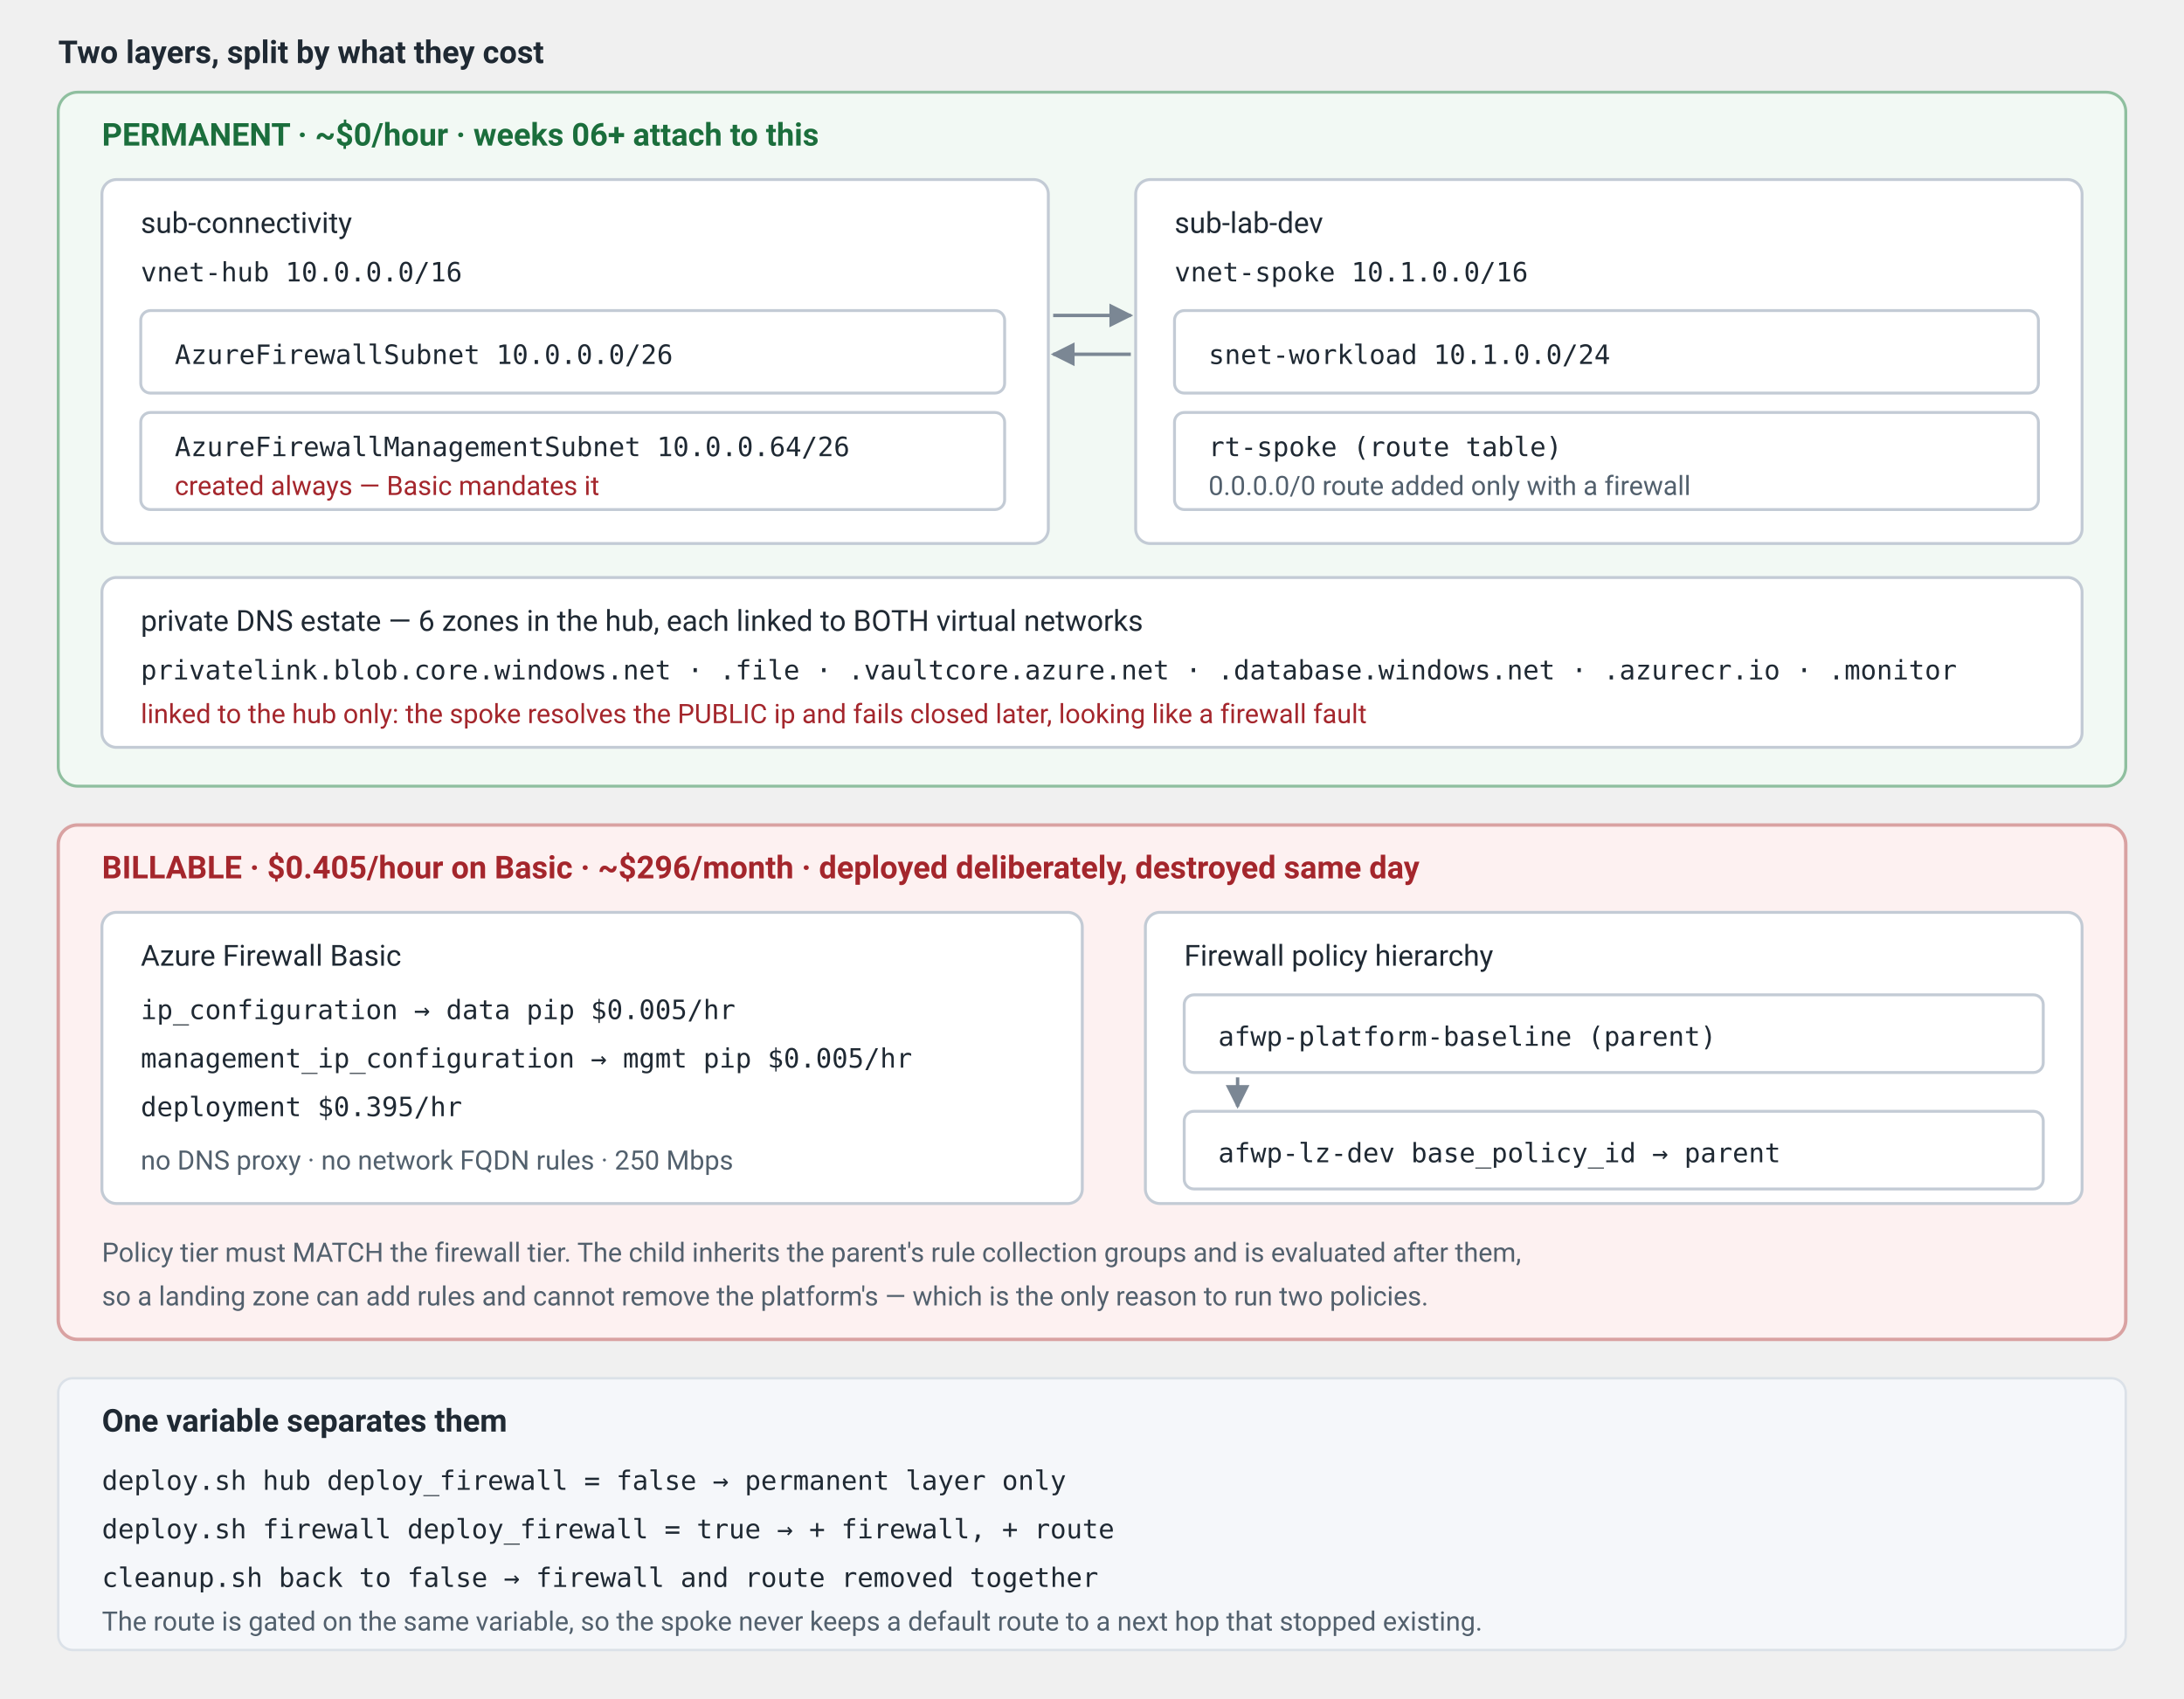
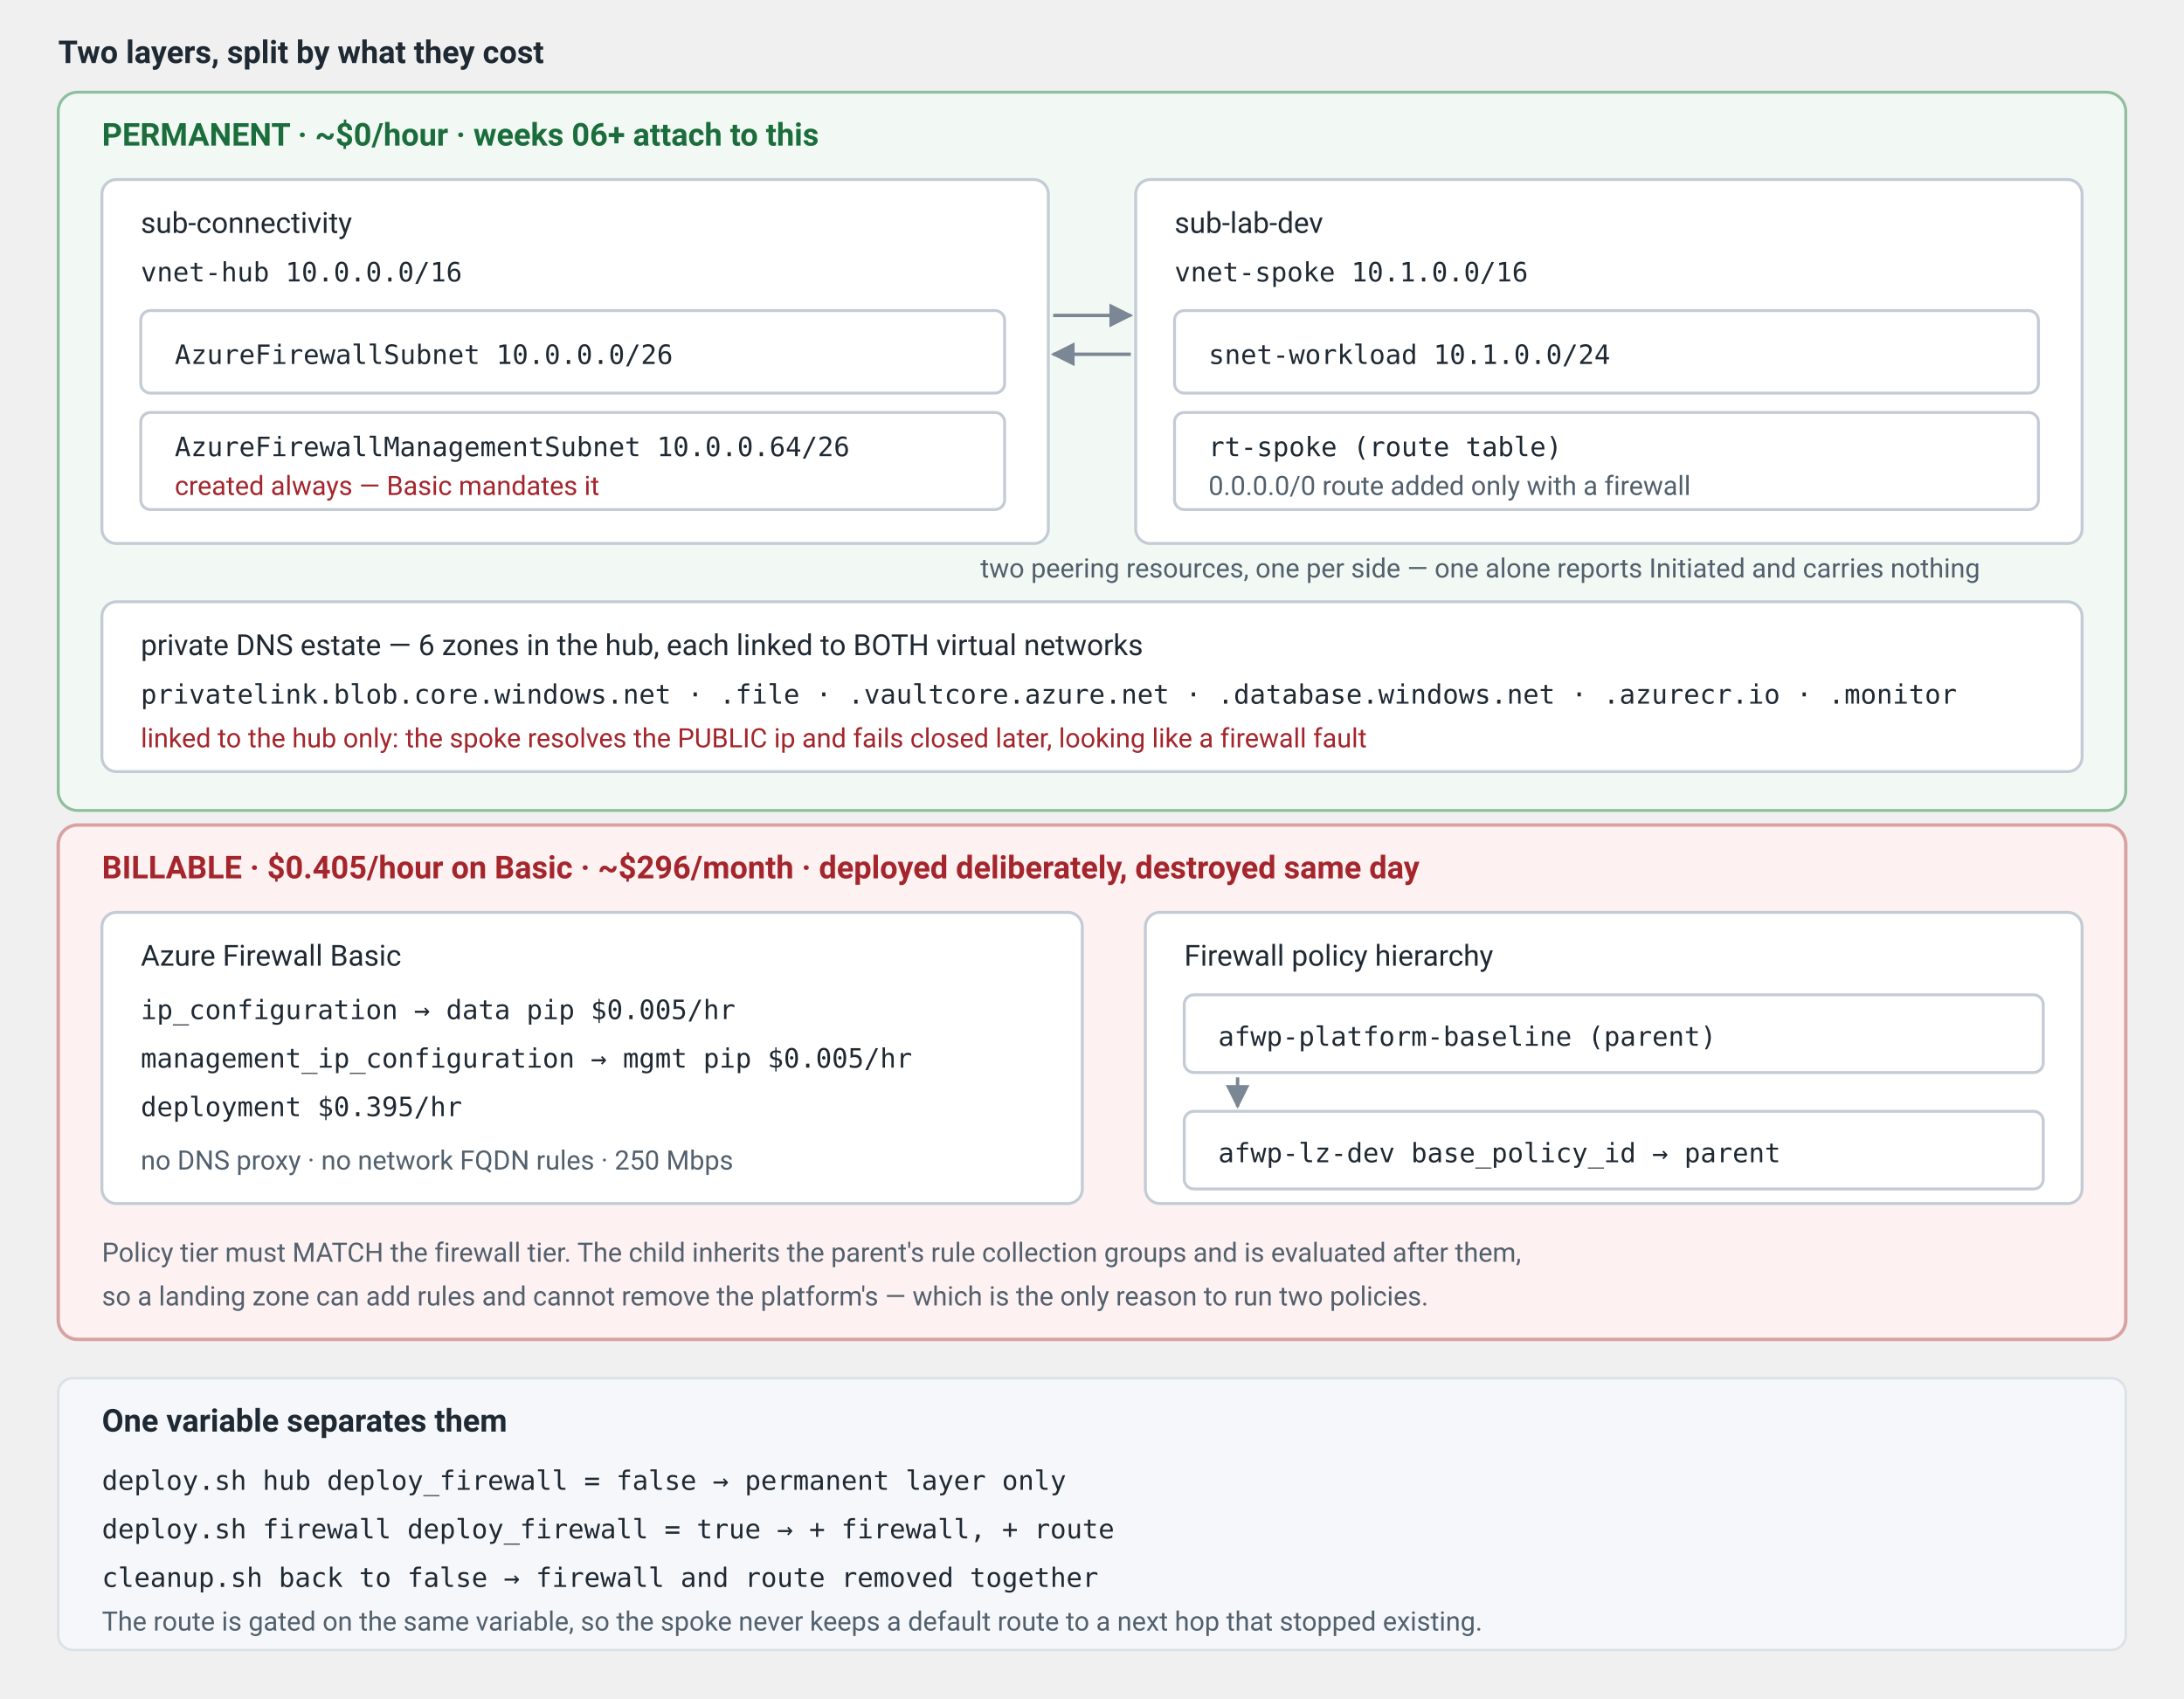
<svg xmlns="http://www.w3.org/2000/svg" viewBox="0 0 900 700" width="900" height="700" role="img" aria-label="Week 5 hub network: a permanent free layer of hub VNet, spoke, peerings and private DNS estate, and a disposable billable layer of Azure Firewall Basic with its mandatory management NIC">
  <defs>
    <style>
      .t    { font-family: -apple-system, BlinkMacSystemFont, "Segoe UI", Roboto, sans-serif; }
      .hdr  { font-size: 13px; font-weight: 700; fill: #1f2933; }
      .lbl  { font-size: 12px; fill: #1f2933; }
      .sm   { font-size: 11px; fill: #52606d; }
      .mono { font-family: ui-monospace, SFMono-Regular, Menlo, Consolas, monospace; font-size: 11px; fill: #1f2933; }
      .box  { fill: #ffffff; stroke: #c3cbd5; stroke-width: 1.2; }
      .free { fill: #f2f9f4; stroke: #8fbf9f; stroke-width: 1.2; }
      .bill { fill: #fdf1f1; stroke: #d9a2a2; stroke-width: 1.4; }
      .band { fill: #f5f7fa; stroke: #dbe1e8; stroke-width: 1; }
      .arrow{ stroke: #7b8794; stroke-width: 1.4; fill: none; }
      .ok   { fill: #1b6e3c; }
      .no   { fill: #a4262c; }
    </style>
    <marker id="a" viewBox="0 0 10 10" refX="9" refY="5" markerWidth="7" markerHeight="7" orient="auto-start-reverse">
      <path d="M0,0 L10,5 L0,10 z" fill="#7b8794" />
    </marker>
  </defs>
  <text class="t hdr" x="24" y="26">Two layers, split by what they cost</text>
-   <rect class="free" x="24" y="38" width="852" height="286" rx="8" />
+   <rect class="free" x="24" y="38" width="852" height="296" rx="8" />
  <text class="t hdr ok" x="42" y="60">PERMANENT · ~$0/hour · weeks 06+ attach to this</text>
  <rect class="box" x="42" y="74" width="390" height="150" rx="6" />
  <text class="t lbl" x="58" y="96">sub-connectivity</text>
  <text class="t mono" x="58" y="116">vnet-hub  10.0.0.0/16</text>
  <rect class="box" x="58" y="128" width="356" height="34" rx="4" />
  <text class="t mono" x="72" y="150">AzureFirewallSubnet          10.0.0.0/26</text>
  <rect class="box" x="58" y="170" width="356" height="40" rx="4" />
  <text class="t mono" x="72" y="188">AzureFirewallManagementSubnet 10.0.0.64/26</text>
  <text class="t sm no" x="72" y="204">created always — Basic mandates it</text>
  <rect class="box" x="468" y="74" width="390" height="150" rx="6" />
  <text class="t lbl" x="484" y="96">sub-lab-dev</text>
  <text class="t mono" x="484" y="116">vnet-spoke  10.1.0.0/16</text>
  <rect class="box" x="484" y="128" width="356" height="34" rx="4" />
  <text class="t mono" x="498" y="150">snet-workload   10.1.0.0/24</text>
  <rect class="box" x="484" y="170" width="356" height="40" rx="4" />
  <text class="t mono" x="498" y="188">rt-spoke  (route table)</text>
  <text class="t sm" x="498" y="204">0.0.0.0/0 route added only with a firewall</text>
  <line class="arrow" x1="434" y1="130" x2="466" y2="130" marker-end="url(#a)" />
  <line class="arrow" x1="466" y1="146" x2="434" y2="146" marker-end="url(#a)" />
-   <text class="t sm" x="404" y="250">two peering resources, one per side — one alone reports Initiated and carries nothing</text>
-   <rect class="box" x="42" y="238" width="816" height="70" rx="6" />
-   <text class="t lbl" x="58" y="260">private DNS estate — 6 zones in the hub, each linked to BOTH virtual networks</text>
-   <text class="t mono" x="58" y="280">privatelink.blob.core.windows.net · .file · .vaultcore.azure.net · .database.windows.net · .azurecr.io · .monitor</text>
-   <text class="t sm no" x="58" y="298">linked to the hub only: the spoke resolves the PUBLIC ip and fails closed later, looking like a firewall fault</text>
+   <text class="t sm" x="404" y="238">two peering resources, one per side — one alone reports Initiated and carries nothing</text>
+   <rect class="box" x="42" y="248" width="816" height="70" rx="6" />
+   <text class="t lbl" x="58" y="270">private DNS estate — 6 zones in the hub, each linked to BOTH virtual networks</text>
+   <text class="t mono" x="58" y="290">privatelink.blob.core.windows.net · .file · .vaultcore.azure.net · .database.windows.net · .azurecr.io · .monitor</text>
+   <text class="t sm no" x="58" y="308">linked to the hub only: the spoke resolves the PUBLIC ip and fails closed later, looking like a firewall fault</text>
  <rect class="bill" x="24" y="340" width="852" height="212" rx="8" />
  <text class="t hdr no" x="42" y="362">BILLABLE · $0.405/hour on Basic · ~$296/month · deployed deliberately, destroyed same day</text>
  <rect class="box" x="42" y="376" width="404" height="120" rx="6" />
  <text class="t lbl" x="58" y="398">Azure Firewall Basic</text>
  <text class="t mono" x="58" y="420">ip_configuration          → data pip     $0.005/hr</text>
  <text class="t mono" x="58" y="440">management_ip_configuration → mgmt pip   $0.005/hr</text>
  <text class="t mono" x="58" y="460">deployment                              $0.395/hr</text>
  <text class="t sm" x="58" y="482">no DNS proxy · no network FQDN rules · 250 Mbps</text>
  <rect class="box" x="472" y="376" width="386" height="120" rx="6" />
  <text class="t lbl" x="488" y="398">Firewall policy hierarchy</text>
  <rect class="box" x="488" y="410" width="354" height="32" rx="4" />
  <text class="t mono" x="502" y="431">afwp-platform-baseline   (parent)</text>
  <line class="arrow" x1="510" y1="444" x2="510" y2="456" marker-end="url(#a)" />
  <rect class="box" x="488" y="458" width="354" height="32" rx="4" />
  <text class="t mono" x="502" y="479">afwp-lz-dev   base_policy_id → parent</text>
  <text class="t sm" x="42" y="520">Policy tier must MATCH the firewall tier. The child inherits the parent's rule collection groups and is evaluated after them,</text>
  <text class="t sm" x="42" y="538">so a landing zone can add rules and cannot remove the platform's — which is the only reason to run two policies.</text>
  <rect class="band" x="24" y="568" width="852" height="112" rx="6" />
  <text class="t hdr" x="42" y="590">One variable separates them</text>
  <text class="t mono" x="42" y="614">deploy.sh hub        deploy_firewall = false   →  permanent layer only</text>
  <text class="t mono" x="42" y="634">deploy.sh firewall   deploy_firewall = true    →  + firewall, + route</text>
  <text class="t mono" x="42" y="654">cleanup.sh           back to false             →  firewall and route removed together</text>
  <text class="t sm" x="42" y="672">The route is gated on the same variable, so the spoke never keeps a default route to a next hop that stopped existing.</text>
</svg>
